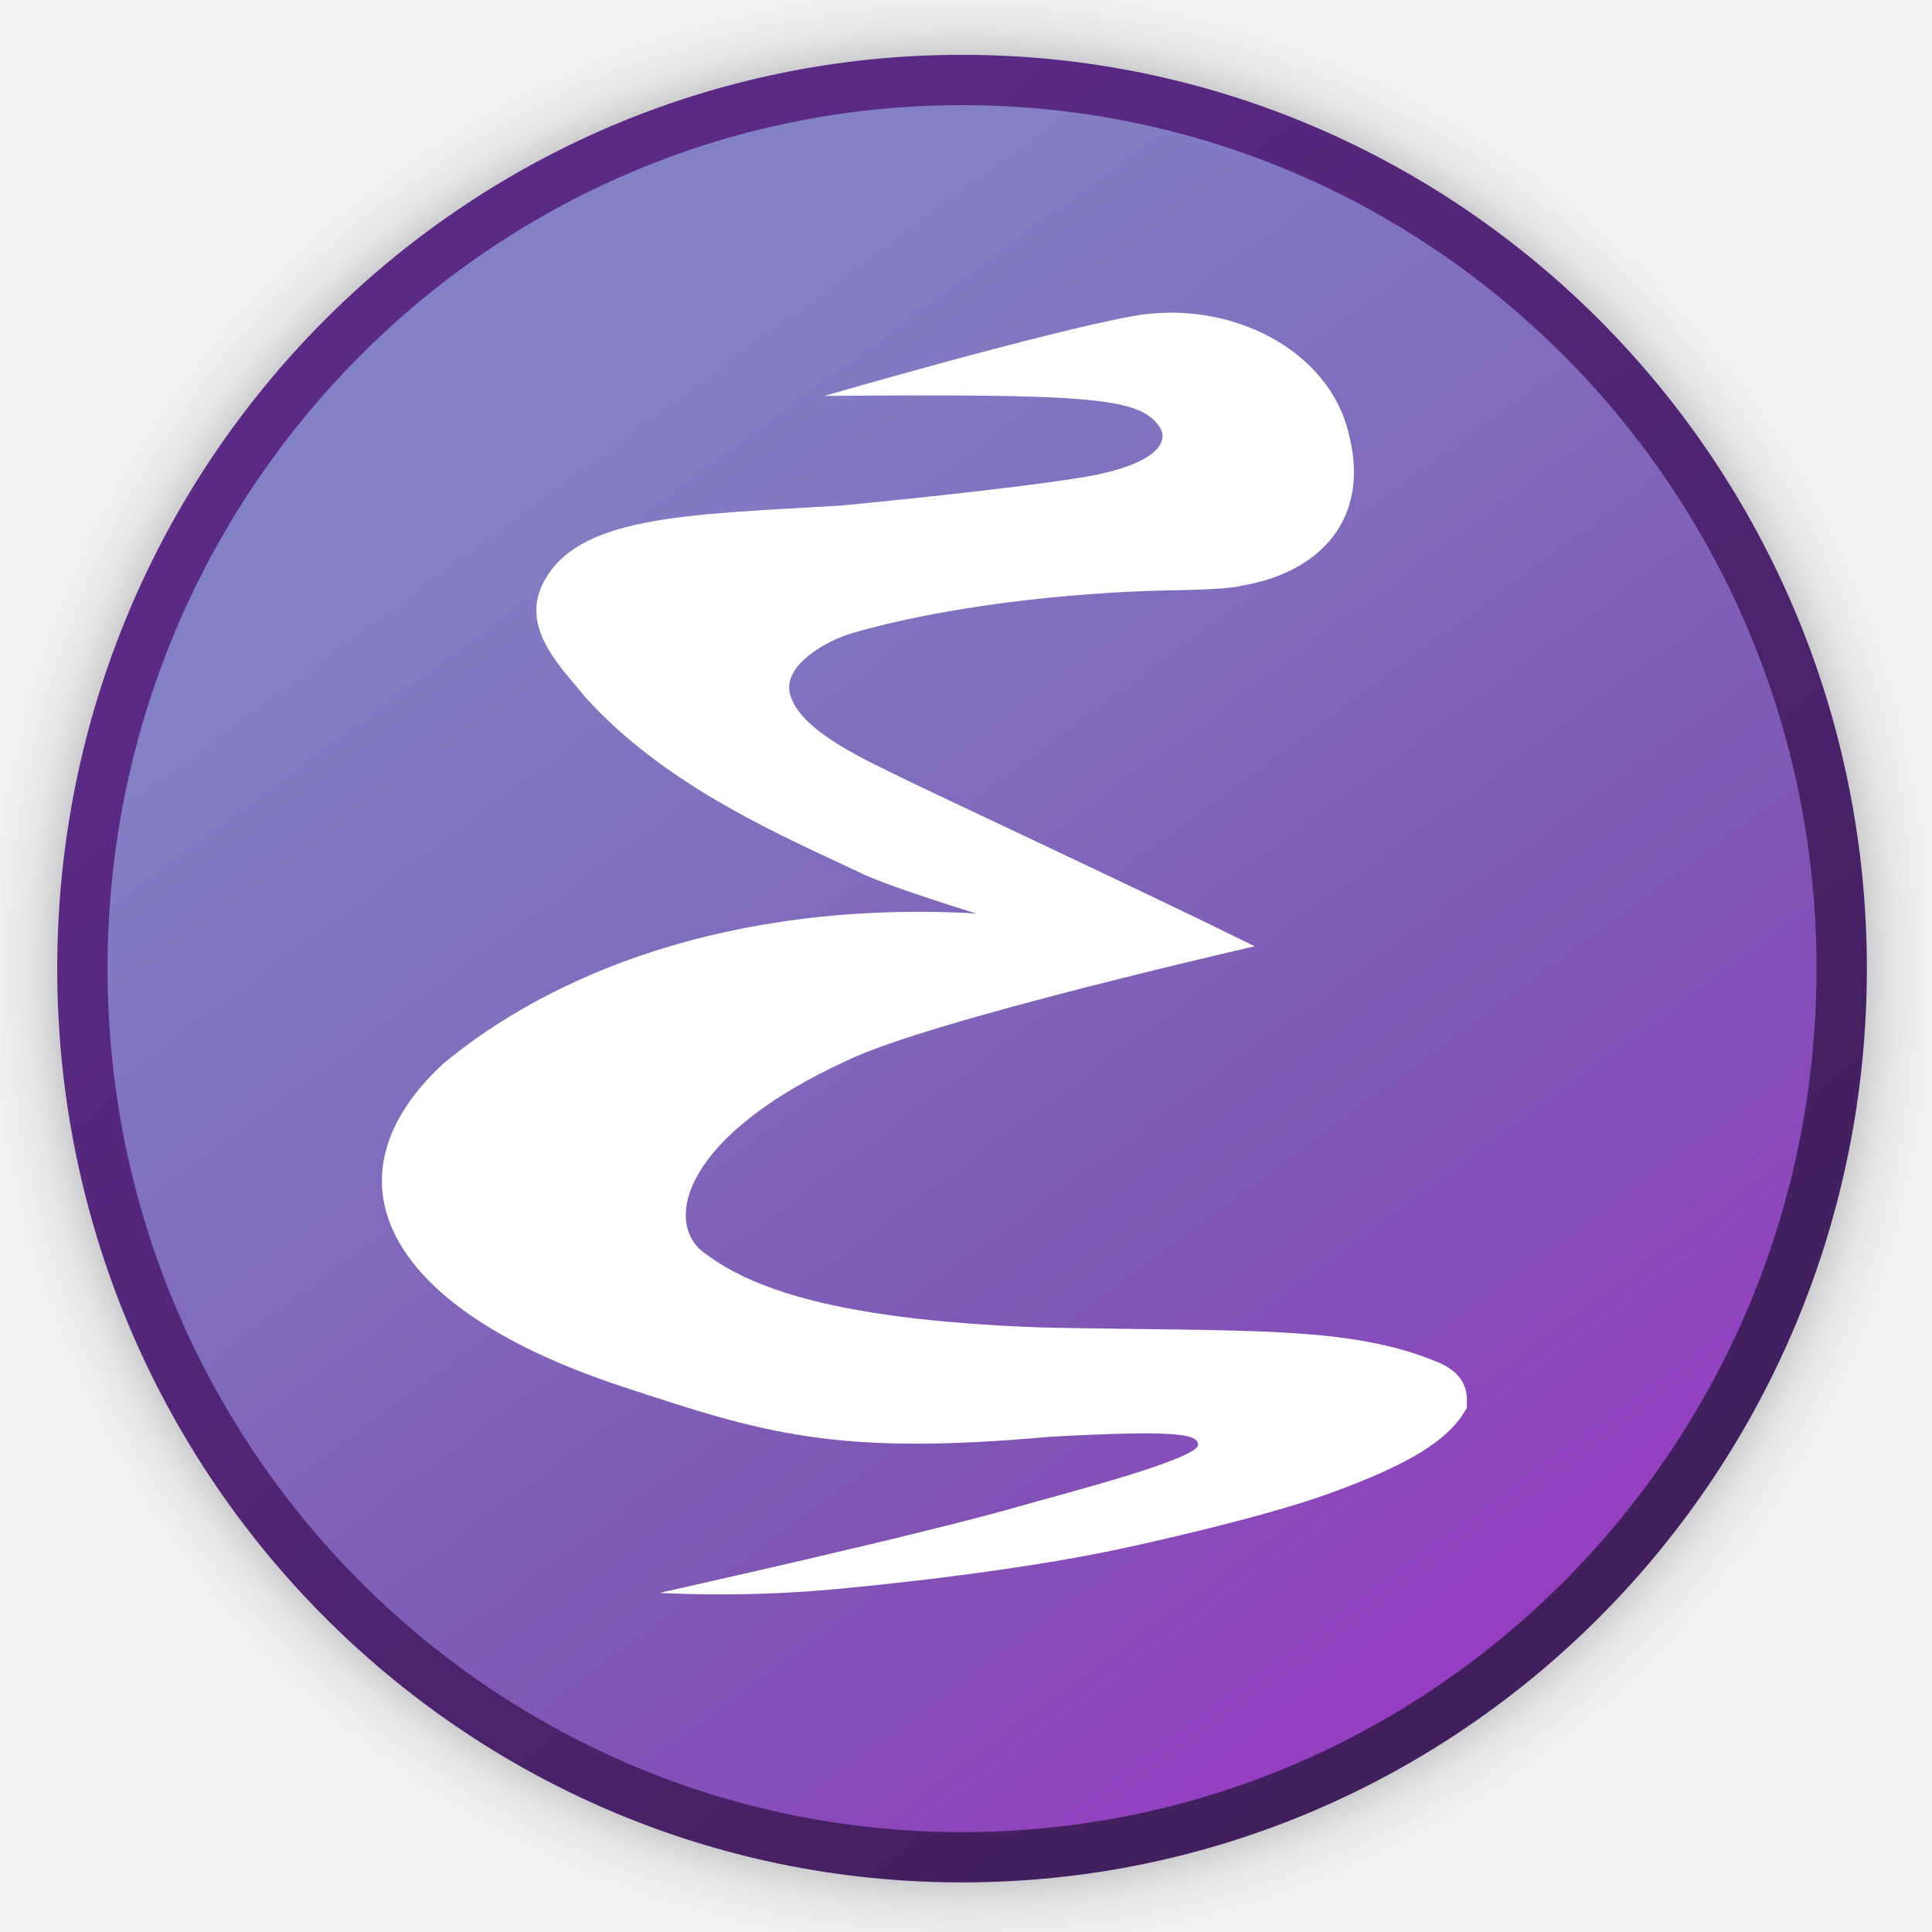
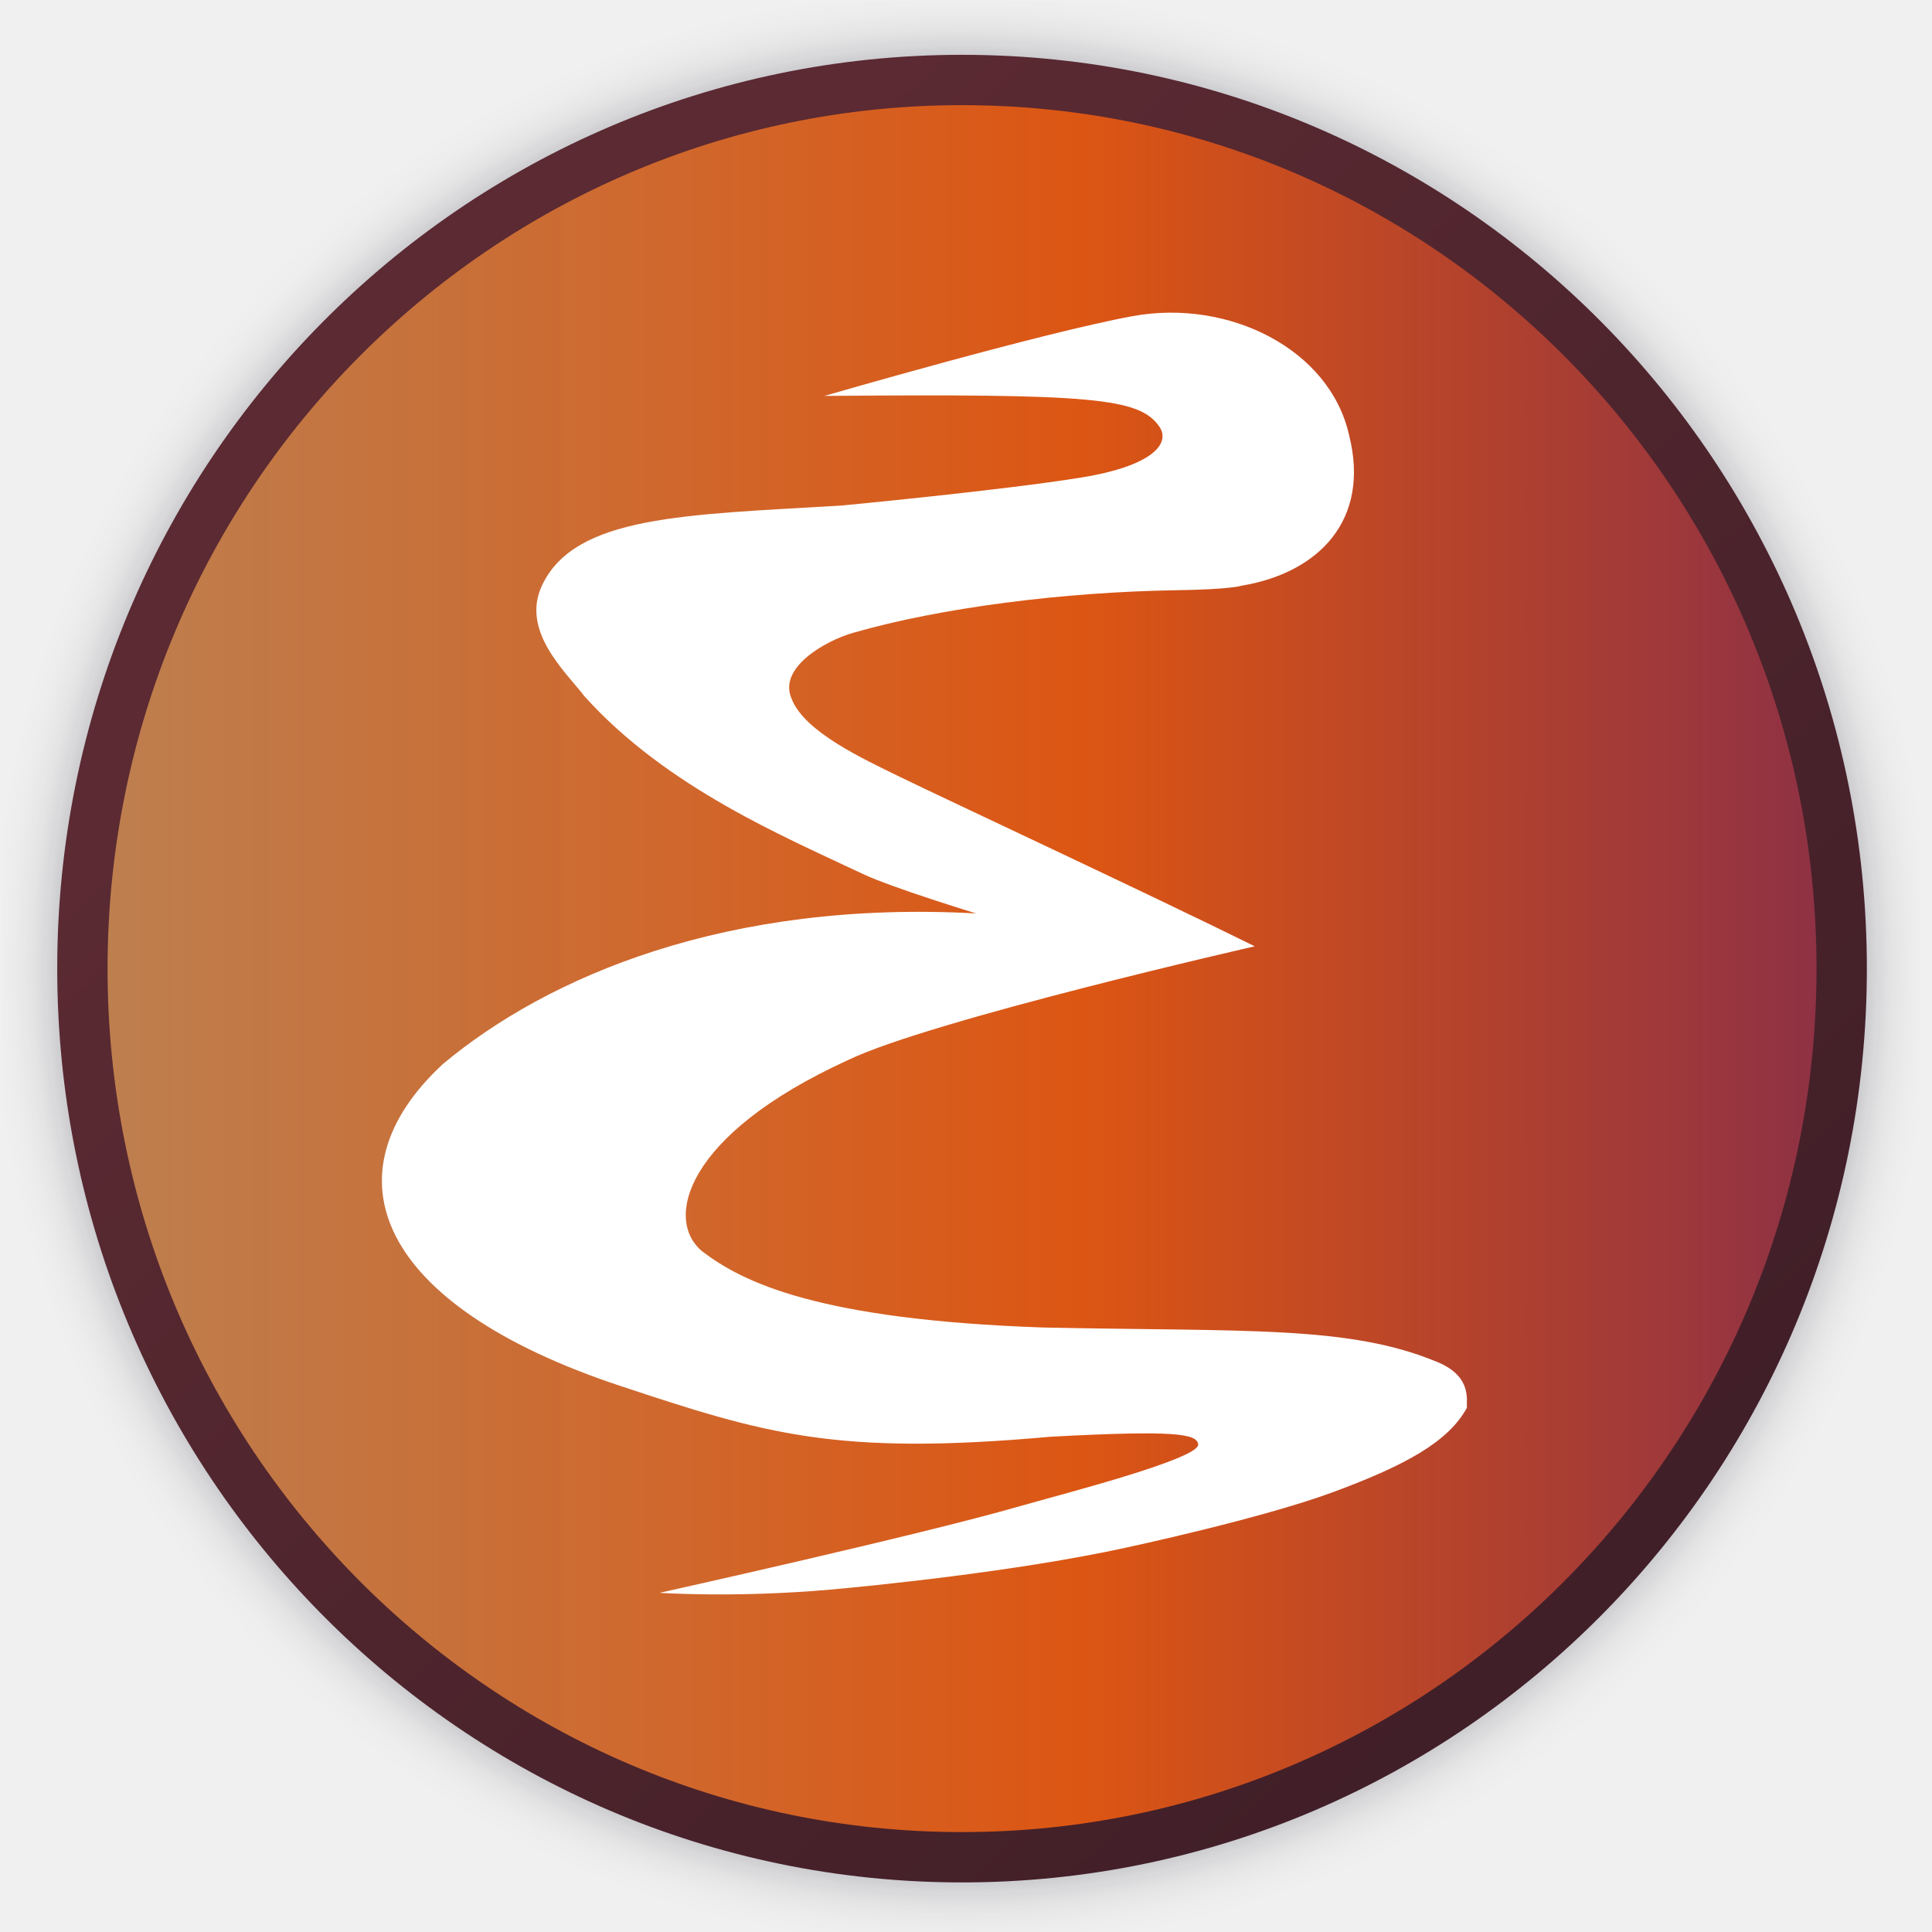
<svg xmlns="http://www.w3.org/2000/svg" xmlns:xlink="http://www.w3.org/1999/xlink" xml:space="preserve" id="svg4768" viewBox="0.171 0.201 512 512" height="48" width="48" version="1.0">
  <defs id="defs4770">
+     <linearGradient id="linearGradient2468">
+       <stop id="stop2462" style="stop-color:#bc8152;stop-opacity:1" offset="0" />
+       <stop offset="0.566" style="stop-color:#dc5512;stop-opacity:0.996" id="stop2464" />
+       <stop id="stop2466" style="stop-color:#8a2e47;stop-opacity:0.992" offset="1" />
+     </linearGradient>
    <linearGradient id="linearGradient4292">
-       <stop id="stop4294" offset="0" style="stop-color:#411f5d;stop-opacity:1" />
-       <stop id="stop4296" offset="1" style="stop-color:#5b2a85;stop-opacity:1" />
+       <stop id="stop4294" offset="0" style="stop-color:#411f28;stop-opacity:1" />
+       <stop id="stop4296" offset="1" style="stop-color:#5b2a32;stop-opacity:1" />
    </linearGradient>
    <linearGradient id="linearGradient4284">
      <stop offset="0" style="stop-color:#8381c5;stop-opacity:1" id="stop4286" />
      <stop id="stop4290" style="stop-color:#7e55b3;stop-opacity:0.996" offset="0.566" />
      <stop offset="1" style="stop-color:#a52ecb;stop-opacity:0.992" id="stop4288" />
    </linearGradient>
    <linearGradient id="linearGradient4898">
      <stop id="stop4278" style="stop-color:#bab8db;stop-opacity:1" offset="0" />
      <stop id="stop4280" style="stop-color:#5955a9;stop-opacity:0.992" offset="1" />
    </linearGradient>
    <linearGradient id="linearGradient3294">
      <stop offset="0" style="stop-color:#6376e6;stop-opacity:1" id="stop3296" />
      <stop offset="0.501" style="stop-color:#222989;stop-opacity:1" id="stop3302" />
      <stop offset="1" style="stop-color:#00003d;stop-opacity:1" id="stop3298" />
    </linearGradient>
    <linearGradient id="linearGradient3284">
      <stop offset="0" style="stop-color:#000000;stop-opacity:1" id="stop3286" />
      <stop offset="0.848" style="stop-color:#000000;stop-opacity:0.498" id="stop3292" />
      <stop offset="1" style="stop-color:#000000;stop-opacity:0" id="stop3288" />
    </linearGradient>
    <linearGradient id="linearGradient3274">
      <stop offset="0" style="stop-color:#000000;stop-opacity:1" id="stop3276" />
      <stop offset="1" style="stop-color:#000000;stop-opacity:0" id="stop3278" />
    </linearGradient>
    <linearGradient id="linearGradient3262">
      <stop offset="0" style="stop-color:#000000;stop-opacity:1" id="stop3264" />
      <stop offset="1" style="stop-color:#000000;stop-opacity:0" id="stop3266" />
    </linearGradient>
    <linearGradient id="linearGradient3242">
      <stop offset="0" style="stop-color:#282828;stop-opacity:1" id="stop3244" />
      <stop offset="0.393" style="stop-color:#808080;stop-opacity:1" id="stop3252" />
      <stop offset="1" style="stop-color:#d9d9d9;stop-opacity:1" id="stop3246" />
    </linearGradient>
    <linearGradient id="linearGradient3202">
      <stop offset="0" style="stop-color:#2b2b2b;stop-opacity:1" id="stop3204" />
      <stop offset="0.5" style="stop-color:#828383;stop-opacity:1" id="stop3250" />
      <stop offset="1" style="stop-color:#dadbdb;stop-opacity:1" id="stop3206" />
    </linearGradient>
    <linearGradient id="linearGradient4966">
      <stop offset="0" style="stop-color:#b6b3d8;stop-opacity:1" id="stop4968" />
      <stop offset="1" style="stop-color:#b6b3d8;stop-opacity:0" id="stop4970" />
    </linearGradient>
    <linearGradient id="linearGradient4938">
      <stop offset="0" style="stop-color:#000000;stop-opacity:1" id="stop4940" />
      <stop offset="1" style="stop-color:#000000;stop-opacity:0" id="stop4942" />
    </linearGradient>
    <linearGradient id="linearGradient4282">
      <stop offset="0" style="stop-color:#bab8db;stop-opacity:1" id="stop4900" />
      <stop offset="1" style="stop-color:#5955a9;stop-opacity:0.992" id="stop4902" />
    </linearGradient>
    <linearGradient id="linearGradient4876">
      <stop offset="0" style="stop-color:#d3d2e8;stop-opacity:1" id="stop4878" />
      <stop offset="1" style="stop-color:#5955a9;stop-opacity:0.992" id="stop4880" />
    </linearGradient>
    <radialGradient gradientTransform="matrix(0.6817439,0,0,0.5905355,-3.852371,-28.93527)" gradientUnits="userSpaceOnUse" xlink:href="#linearGradient4898" id="radialGradient4892" fy="-108.969" fx="20.952" r="266.765" cy="-108.969" cx="20.952" />
    <radialGradient gradientTransform="matrix(1,0,0,0.1854103,0,383.8849)" gradientUnits="userSpaceOnUse" xlink:href="#linearGradient4938" id="radialGradient4944" fy="471.262" fx="233.888" r="170.494" cy="471.262" cx="233.888" />
    <radialGradient gradientTransform="matrix(1,0,0,0.9121621,0,32.65495)" gradientUnits="userSpaceOnUse" xlink:href="#linearGradient4966" id="radialGradient4972" fy="371.764" fx="299.701" r="76.696" cy="371.764" cx="299.701" />
    <radialGradient gradientTransform="matrix(0.414705,0.3300575,-0.5059004,0.6356454,346.9531,49.47959)" gradientUnits="userSpaceOnUse" xlink:href="#linearGradient3202" id="radialGradient3210" fy="390.452" fx="289.441" r="17.677" cy="390.452" cx="289.441" />
    <radialGradient gradientTransform="matrix(0.414705,0.3300575,-0.5059004,0.6356454,448.4101,-65.39807)" gradientUnits="userSpaceOnUse" xlink:href="#linearGradient3202" id="radialGradient3238" fy="382.148" fx="283.507" r="17.677" cy="382.148" cx="283.507" />
    <radialGradient gradientTransform="matrix(-6.5565014e-2,-5.9721765e-2,1.687102,-1.85217,171.9077,540.5147)" gradientUnits="userSpaceOnUse" xlink:href="#linearGradient3242" id="radialGradient3248" fy="181.19" fx="418.456" r="63.069" cy="181.19" cx="418.456" />
    <radialGradient gradientTransform="matrix(0.4055116,-3.3440123e-2,0.1034174,4.398869,177.2325,-1191.665)" gradientUnits="userSpaceOnUse" xlink:href="#linearGradient3262" id="radialGradient3268" fy="357.336" fx="354.517" r="33.712" cy="357.336" cx="354.517" />
    <radialGradient gradientTransform="matrix(-0.1339874,-0.1146812,0.3079048,-0.3597394,444.2359,395.0385)" gradientUnits="userSpaceOnUse" xlink:href="#linearGradient3274" id="radialGradient3280" fy="223.555" fx="510.585" r="132.283" cy="223.555" cx="510.585" />
    <radialGradient gradientTransform="matrix(-1.249757,1.37983,-9.6289463e-2,-7.2974479e-2,674.3826,-70.59068)" gradientUnits="userSpaceOnUse" xlink:href="#linearGradient3284" id="radialGradient3290" fy="-158.178" fx="284.467" r="110.297" cy="-158.178" cx="284.467" />
    <radialGradient gradientTransform="matrix(-0.1008165,-8.0872321e-2,1.074531,-1.339525,13.84329,784.7929)" gradientUnits="userSpaceOnUse" xlink:href="#linearGradient3294" id="radialGradient3300" fy="356.623" fx="425.51" r="143.342" cy="356.623" cx="425.51" />
    <filter height="1.088" y="-0.044" width="1.089" x="-0.045" id="filter4350" style="color-interpolation-filters:sRGB">
      <feGaussianBlur id="feGaussianBlur4352" stdDeviation="8.785" />
    </filter>
    <linearGradient y2="300.74" x2="236.614" y1="-161.851" x1="-122.202" spreadMethod="pad" gradientTransform="matrix(0.8738584,0,0,0.8281806,246.0076,250.2814)" gradientUnits="userSpaceOnUse" id="linearGradient4245" xlink:href="#linearGradient4284" />
-     <linearGradient y2="66.018" x2="173.945" y1="396.607" x1="447.809" gradientTransform="matrix(0.9868496,0,0,0.9868496,3.034419,2.52504)" gradientUnits="userSpaceOnUse" id="linearGradient4247" xlink:href="#linearGradient4292" />
+     <linearGradient y2="97.565" x2="153.102" y1="396.607" x1="447.809" gradientTransform="matrix(0.9868496,0,0,0.9868496,3.034419,2.52504)" gradientUnits="userSpaceOnUse" id="linearGradient4247" xlink:href="#linearGradient4292" />
+     <linearGradient xlink:href="#linearGradient2468" id="linearGradient2460" gradientUnits="userSpaceOnUse" x1="15.339" y1="256.895" x2="494.907" y2="256.895" />
  </defs>
  <rect style="fill:none;display:none" id="rect4772" y="0.201" x="0.171" height="512" width="512" />
  <g style="display:none" id="g4788">
    <g style="display:inline" id="g4790" />
  </g>
  <g style="display:none" id="g4806">
    <g style="display:inline" id="g4808">
      <path style="fill:#050505;display:none" id="path4810" d="M 349.098,256.651 C 348.833,256.397 386.735,284.256 388.519,281.663 C 394.881,272.411 470.565,188.526 473.303,165.427 C 473.545,163.424 472.787,161.331 472.787,161.331 C 472.787,161.331 471.597,161.187 466.462,157.017 C 463.77,154.825 460.979,152.436 460.979,152.436 C 444.925,153.434 403.094,193.995 349.917,256.004" />
    </g>
  </g>
  <path style="opacity:0.405;fill:#211f46;fill-opacity:0.996;stroke:#0a0b1b;stroke-width:8.533;stroke-miterlimit:4;stroke-dasharray:none;stroke-opacity:1;filter:url(#filter4350)" id="path4233" d="m 491.669,257.759 c 0,131.794 -105.76,238.635 -236.222,238.635 -130.462,0 -236.222,-106.84 -236.222,-238.635 0,-131.794 105.76,-238.635 236.222,-238.635 130.462,0 236.222,106.84 236.222,238.635 z" transform="matrix(0.9868496,0,0,0.9868496,3.034404,2.52504)" />
-   <path d="m 488.238,256.895 c 0,130.061 -104.369,235.497 -233.115,235.497 -128.746,0 -233.115,-105.435 -233.115,-235.497 0,-130.061 104.369,-235.497 233.115,-235.497 128.746,0 233.115,105.435 233.115,235.497 z" id="path4235" style="opacity:1;fill:url(#linearGradient4245);fill-opacity:1;stroke:url(#linearGradient4247);stroke-width:13.338;stroke-miterlimit:4;stroke-dasharray:none;stroke-opacity:1" />
+   <path d="m 488.238,256.895 c 0,130.061 -104.369,235.497 -233.115,235.497 -128.746,0 -233.115,-105.435 -233.115,-235.497 0,-130.061 104.369,-235.497 233.115,-235.497 128.746,0 233.115,105.435 233.115,235.497 z" id="path4235" style="opacity:1;fill:url(#linearGradient2460);fill-opacity:1;stroke:url(#linearGradient4247);stroke-width:13.338;stroke-miterlimit:4;stroke-dasharray:none;stroke-opacity:1" />
  <path d="m 175,422.311 c 0,0 19.738,1.396 45.131,-0.842 10.283,-0.906 49.327,-4.741 78.517,-11.143 0,0 35.59,-7.617 54.63,-14.633 19.922,-7.342 30.764,-13.573 35.643,-22.402 -0.213,-1.809 1.502,-8.224 -7.685,-12.078 -23.489,-9.852 -50.73,-8.07 -104.634,-9.213 -59.777,-2.054 -79.663,-12.06 -90.256,-20.118 -10.158,-8.175 -5.05,-30.793 38.474,-50.715 21.924,-10.609 107.871,-30.187 107.871,-30.187 -28.945,-14.307 -82.919,-39.459 -94.013,-44.89 -9.731,-4.763 -25.303,-11.936 -28.678,-20.614 -3.827,-8.331 9.038,-15.507 16.225,-17.562 23.145,-6.676 55.818,-10.825 85.555,-11.291 14.947,-0.234 17.373,-1.196 17.373,-1.196 20.624,-3.421 34.201,-17.532 28.545,-39.879 -5.078,-22.81 -31.862,-36.214 -57.314,-31.574 -23.968,4.37 -81.738,21.15 -81.738,21.15 71.407,-0.618 83.359,0.574 88.697,8.037 3.152,4.407 -1.432,10.451 -20.477,13.561 -20.733,3.386 -63.831,7.464 -63.831,7.464 -41.345,2.455 -70.468,2.62 -79.203,21.113 -5.707,12.082 6.085,22.763 11.254,29.449 21.841,24.289 53.388,37.389 73.695,47.036 7.641,3.63 30.059,10.484 30.059,10.484 -65.878,-3.623 -113.4,16.605 -141.276,39.896 -31.529,29.163 -17.581,63.924 47.012,85.327 38.152,12.642 57.072,18.587 113.981,13.462 33.52,-1.807 38.804,-0.732 39.138,2.019 0.47,3.872 -37.231,13.492 -47.524,16.461 -26.185,7.553 -94.828,22.804 -95.171,22.878 z" id="path4237" style="fill:#ffffff;fill-opacity:1;fill-rule:evenodd;stroke:#000000;stroke-width:0;stroke-linecap:butt;stroke-linejoin:miter;stroke-miterlimit:4;stroke-dasharray:none;stroke-opacity:1" />
</svg>
